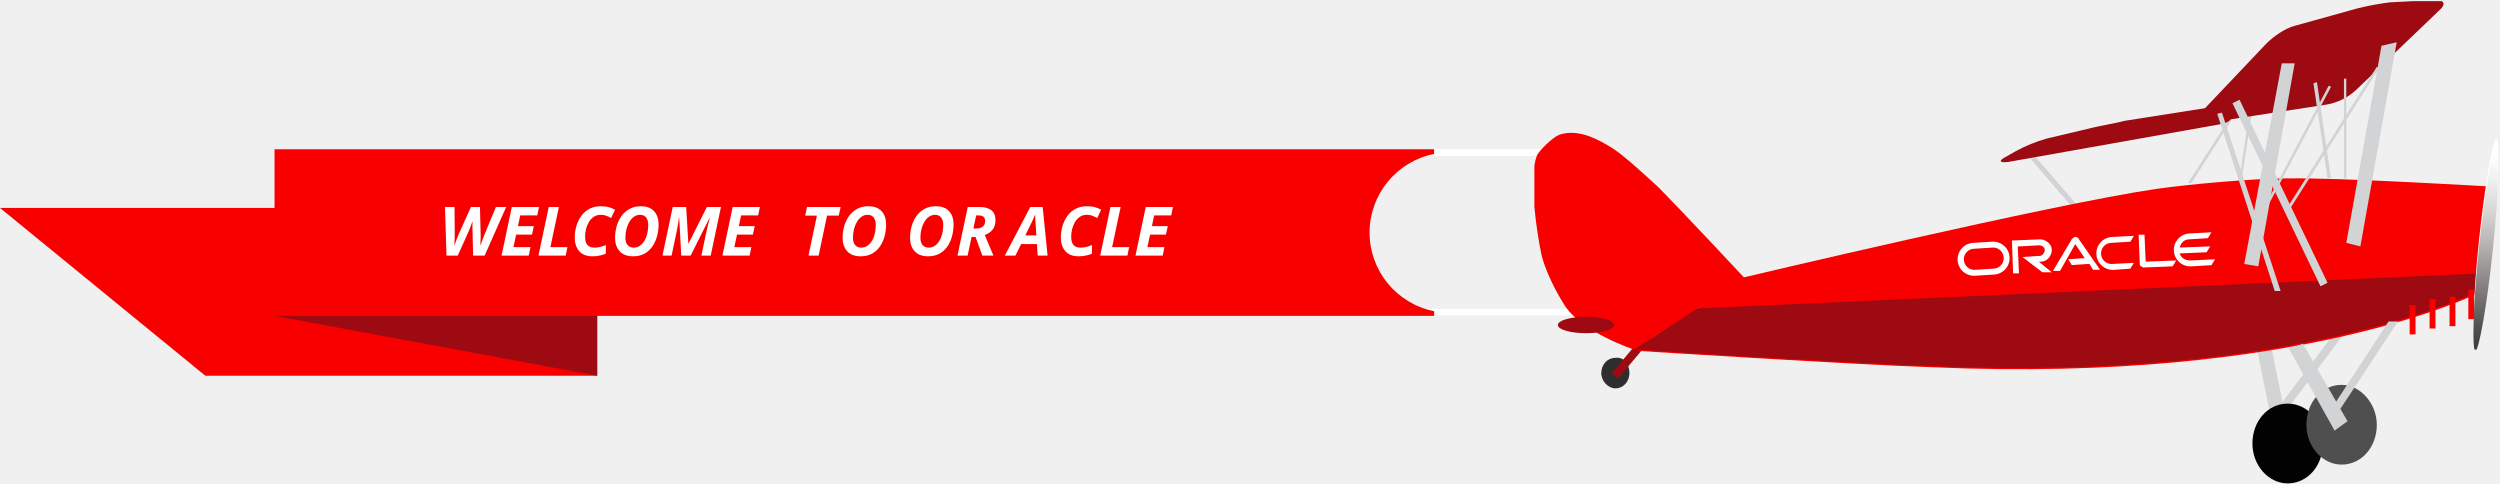
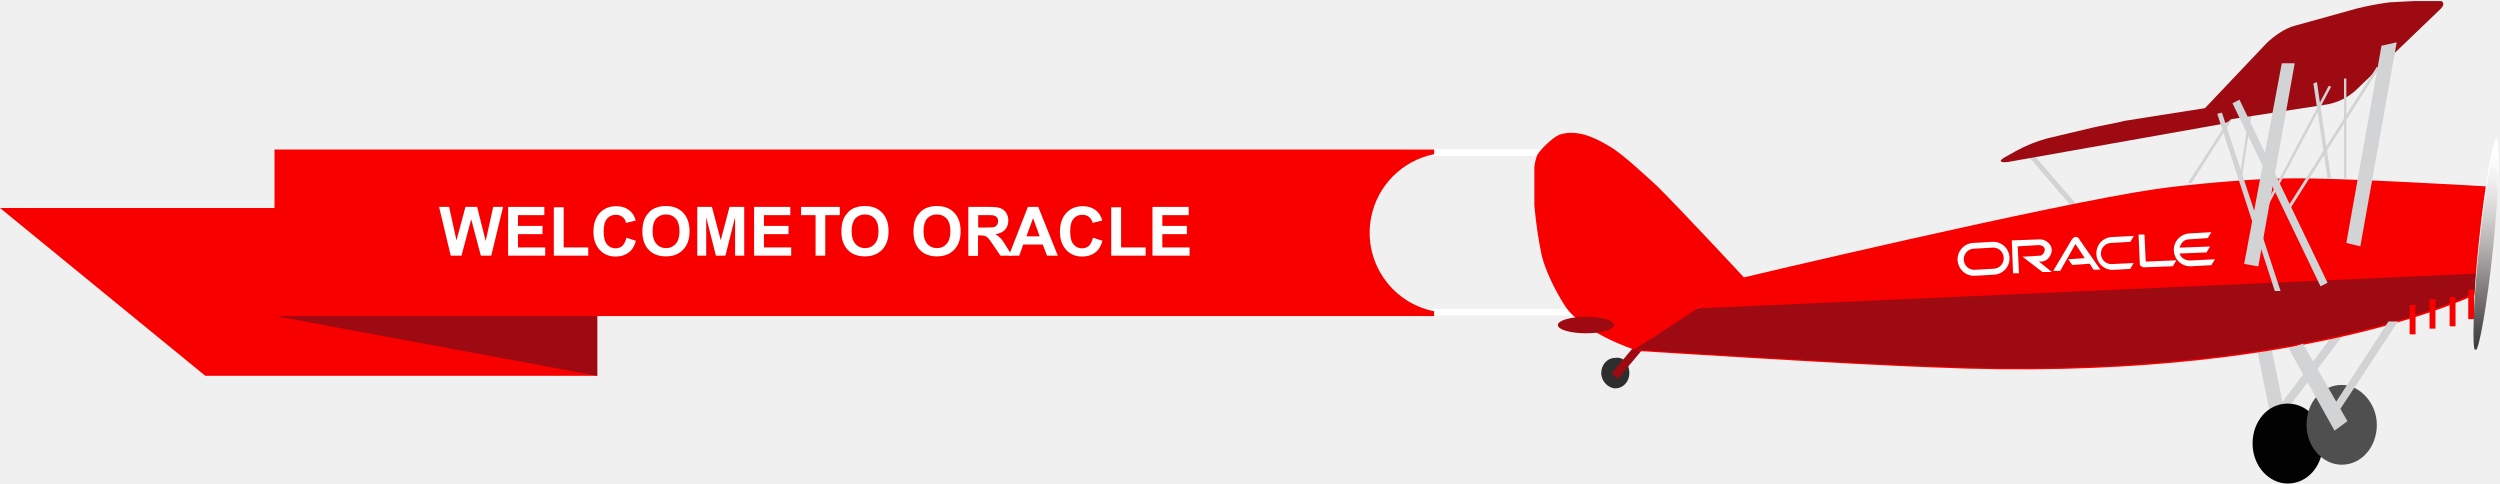
- <svg xmlns="http://www.w3.org/2000/svg" viewBox="0 0 1394.4 269.62">
-   <defs>
-     <style>.a,.b,.c{fill:none;}.b,.c{stroke:#fff;stroke-miterlimit:10;}.b{stroke-width:3.8px;}.c{stroke-width:3.64px;}.d{clip-path:url(#a);}.e{fill:#d1d3d4;}.f{fill:#2e2e2e;}.g{fill:#9e0a11;}.h{fill:#020202;}.i{fill:#f80000;}.j{fill:#4f4f50;}.k,.o{fill:#fff;}.l{clip-path:url(#af);}.m{clip-path:url(#ag);}.n{fill:url(#ah);}.o{isolation:isolate;font-size:38px;font-family:UniversLTStd-BoldObl, Univers LT Std;font-weight:700;font-style:oblique;}.p{letter-spacing:-0.15em;}.q{letter-spacing:-0.04em;}.r{letter-spacing:-0.02em;}</style>
-     <clipPath id="a">
-       <rect class="a" x="855.82" y="0.65" width="537.92" height="268.96" />
-     </clipPath>
-     <clipPath id="af">
-       <rect class="a" x="1379.35" y="80.49" width="13.74" height="114.52" />
-     </clipPath>
-     <clipPath id="ag">
-       <path class="a" d="M1390.47,138.73c-3.27,31.42-7.85,56.94-9.81,56.94s-1.31-26.18,2-57.59,7.85-56.93,9.82-56.93,1.31,25.52-2,57.58" />
-     </clipPath>
-     <linearGradient id="ah" x1="3149.93" y1="5752.28" x2="3166.25" y2="5752.28" gradientTransform="translate(-38890.33 22250.61) rotate(-90) scale(7)" gradientUnits="userSpaceOnUse">
-       <stop offset="0" stop-color="#302f2f" />
-       <stop offset="0.18" stop-color="#595555" />
-       <stop offset="0.37" stop-color="#878282" />
-       <stop offset="0.55" stop-color="#b3afaf" />
-       <stop offset="0.72" stop-color="#d7d4d4" />
-       <stop offset="0.88" stop-color="#f0efef" />
-       <stop offset="1" stop-color="#fff" />
-     </linearGradient>
-   </defs>
-   <line class="b" x1="783.18" y1="85.07" x2="886.58" y2="85.07" />
-   <line class="c" x1="791.69" y1="174.07" x2="886.58" y2="174.07" />
-   <g class="d">
-     <polygon class="e" points="1280.53 261.11 1272.68 263.07 1249.78 149.86 1257.63 147.9 1280.53 261.11" />
-   </g>
-   <g class="d">
-     <polygon class="e" points="1200.04 162.29 1132.64 84.42 1130.67 86.38 1196.12 162.29 1200.04 162.29" />
-   </g>
-   <g class="d">
-     <path class="f" d="M908.83,208.1c0,4.58-3.27,8.51-7.85,8.51-3.93,0-7.86-3.93-7.86-8.51s3.28-8.51,7.86-8.51c4.58-.65,7.85,3.28,7.85,8.51" />
-   </g>
-   <g class="d">
-     <polygon class="g" points="902.29 211.37 899.01 208.1 940.24 159.02 943.51 162.29 902.29 211.37" />
-   </g>
-   <g class="d">
-     <polygon class="e" points="1222.29 102.09 1251.09 56.93 1249.78 56.28 1220.33 102.09 1222.29 102.09" />
-   </g>
-   <g class="d">
-     <polygon class="e" points="1250.43 99.47 1256.97 56.28 1255.66 55.62 1249.12 99.47 1250.43 99.47" />
-   </g>
-   <g class="d">
-     <polygon class="e" points="1272.68 232.31 1269.41 229.04 1331.58 146.59 1336.16 147.9 1272.68 232.31" />
-   </g>
-   <g class="d">
-     <path class="h" d="M1295.58,247.37c0,12.43-8.5,22.25-19.63,22.25-10.47,0-19.63-9.82-19.63-22.25s8.51-22.25,19.63-22.25,19.63,9.81,19.63,22.25" />
-   </g>
-   <g class="d">
-     <path class="i" d="M1276,99.47c-18.32,0-55,3.27-73.29,5.89C1144.42,113.87,971,155.09,971,155.09l-58.24,40.58s123.68,7.85,164.91,9.16C1283.8,214,1383.27,163,1383.27,163l7.2-58.9c-.65,0-87.69-5.23-114.52-4.58" />
-   </g>
-   <g class="d">
-     <path class="g" d="M944.82,172.11,912.1,195s123.69,7.86,164.91,9.16c206.14,9.17,305.61-41.88,305.61-41.88l1.31-9.81Z" />
-   </g>
-   <g class="d">
-     <path class="j" d="M1325.69,236.89c0,12.44-8.51,22.25-19.64,22.25-10.47,0-19.63-9.81-19.63-22.25s8.51-22.24,19.63-22.24c10.48,0,19.64,10.47,19.64,22.24" />
-   </g>
-   <g class="d">
-     <polygon class="e" points="1332.23 179.31 1298.86 230.35 1302.13 232.97 1337.47 179.31 1332.23 179.31" />
-   </g>
-   <g class="d">
-     <path class="i" d="M973,155.09,911.45,195s-30.1-9.81-39.27-25.52c-4.58-7.2-10.47-19-12.43-27.48-2.62-12.44-7.2-42.54-2.62-55,1.31-3.28,9.16-10.47,12.44-11.78,11.12-3.93,22.9,3.27,29.44,7.2,7.2,4.58,19,15.7,25.53,21.59,12.43,12.43,48.42,51,48.42,51" />
-   </g>
-   <g class="d">
-     <path class="g" d="M1313.91,50.39a32.44,32.44,0,0,1-15.71,7.85l-68.06,10.47c-5.23.66-5.89-2-2.61-5.89l36.64-38.61c3.93-3.92,10.47-8.5,15.71-9.81l35.34-9.82a165.52,165.52,0,0,1,17.67-3.27L1358.41,0c5.23,0,5.89,2.62,2,5.89Z" />
-   </g>
-   <g class="d">
-     <path class="g" d="M1243.89,63.48c2,2.61-.66,5.23-5.89,5.89L1120.2,90.31c-5.23.65-5.89-.66-.65-3.27l4.58-2.62a83.27,83.27,0,0,1,17.67-7.2l24.87-5.89c5.23-1.31,13.74-2.62,18.32-3.93l45.81-7.19c5.89,0,11.12,1.3,13.09,3.27" />
-   </g>
-   <g class="d">
-     <polygon class="e" points="1277.26 116.48 1327 37.96 1325.69 37.3 1275.3 116.48 1277.26 116.48" />
-   </g>
-   <g class="d">
-     <polygon class="e" points="1265.48 113.87 1264.17 113.21 1298.86 47.77 1300.16 48.43 1265.48 113.87" />
-   </g>
-   <g class="d">
-     <polygon class="e" points="1316.53 137.43 1308.67 135.46 1328.3 25.52 1336.81 23.56 1316.53 137.43" />
-   </g>
-   <g class="d">
-     <polygon class="e" points="1298.2 157.71 1294.28 159.68 1245.19 57.59 1249.12 55.62 1298.2 157.71" />
-   </g>
-   <g class="d">
-     <polygon class="e" points="1259.59 148.55 1251.74 147.24 1272.68 35.34 1279.88 35.34 1259.59 148.55" />
-   </g>
-   <g class="d">
-     <polygon class="e" points="1309.33 234.93 1302.13 240.17 1276.61 194.36 1284.46 191.74 1309.33 234.93" />
-   </g>
-   <g class="d">
-     <polygon class="e" points="1272.03 162.29 1239.31 62.82 1236.69 63.48 1268.75 162.29 1272.03 162.29" />
-   </g>
-   <g class="d">
-     <path class="k" d="M1390.47,134.81c-3.27,31.41-7.85,56.93-9.81,56.93s-1.31-26.18,2-57.59,7.85-56.93,9.82-56.93,1.31,26.18-2,57.59" />
-   </g>
-   <g class="d">
-     <path class="g" d="M900.32,181.27c0,2.62-7.2,4.58-15.7,4.58s-15.71-2-15.71-4.58,7.2-4.58,15.71-4.58c9.16,0,15.7,2,15.7,4.58" />
-   </g>
-   <g class="d">
-     <rect class="i" x="1344.01" y="170.15" width="3.27" height="16.36" />
-   </g>
-   <g class="d">
-     <rect class="i" x="1355.14" y="166.87" width="3.27" height="16.36" />
-   </g>
-   <g class="d">
-     <rect class="i" x="1366.26" y="165.56" width="3.27" height="16.36" />
-   </g>
-   <g class="d">
-     <rect class="i" x="1376.73" y="161.64" width="3.27" height="16.36" />
-   </g>
-   <g class="d">
-     <rect class="e" x="1307.36" y="43.85" width="1.31" height="55.62" />
-   </g>
-   <g class="d">
-     <polygon class="e" points="1300.16 99.47 1292.31 45.81 1290.35 46.46 1298.2 99.47 1300.16 99.47" />
-   </g>
-   <g class="d">
-     <g class="l">
-       <g class="m">
-         <rect class="n" x="1378.69" y="80.49" width="15.71" height="115.18" />
+ <svg xmlns="http://www.w3.org/2000/svg" xmlns:xlink="http://www.w3.org/1999/xlink" version="1.1" id="Layer_1" x="0px" y="0px" viewBox="0 0 1394.4 269.6" style="enable-background:new 0 0 1394.4 269.6;" xml:space="preserve">
+   <style type="text/css">
+ 	.st0{fill:none;stroke:#FFFFFF;stroke-width:3.8;stroke-miterlimit:10;}
+ 	.st1{fill:none;stroke:#FFFFFF;stroke-width:3.64;stroke-miterlimit:10;}
+ 	.st2{clip-path:url(#SVGID_2_);}
+ 	.st3{fill:#D1D3D4;}
+ 	.st4{clip-path:url(#SVGID_4_);}
+ 	.st5{clip-path:url(#SVGID_6_);}
+ 	.st6{fill:#2E2E2E;}
+ 	.st7{clip-path:url(#SVGID_8_);}
+ 	.st8{fill:#9E0A11;}
+ 	.st9{clip-path:url(#SVGID_10_);}
+ 	.st10{clip-path:url(#SVGID_12_);}
+ 	.st11{clip-path:url(#SVGID_14_);}
+ 	.st12{clip-path:url(#SVGID_16_);}
+ 	.st13{fill:#020202;}
+ 	.st14{clip-path:url(#SVGID_18_);}
+ 	.st15{fill:#F80000;}
+ 	.st16{clip-path:url(#SVGID_20_);}
+ 	.st17{clip-path:url(#SVGID_22_);}
+ 	.st18{fill:#4F4F50;}
+ 	.st19{clip-path:url(#SVGID_24_);}
+ 	.st20{clip-path:url(#SVGID_26_);}
+ 	.st21{clip-path:url(#SVGID_28_);}
+ 	.st22{clip-path:url(#SVGID_30_);}
+ 	.st23{clip-path:url(#SVGID_32_);}
+ 	.st24{clip-path:url(#SVGID_34_);}
+ 	.st25{clip-path:url(#SVGID_36_);}
+ 	.st26{clip-path:url(#SVGID_38_);}
+ 	.st27{clip-path:url(#SVGID_40_);}
+ 	.st28{clip-path:url(#SVGID_42_);}
+ 	.st29{clip-path:url(#SVGID_44_);}
+ 	.st30{clip-path:url(#SVGID_46_);}
+ 	.st31{fill:#FFFFFF;}
+ 	.st32{clip-path:url(#SVGID_48_);}
+ 	.st33{clip-path:url(#SVGID_50_);}
+ 	.st34{clip-path:url(#SVGID_52_);}
+ 	.st35{clip-path:url(#SVGID_54_);}
+ 	.st36{clip-path:url(#SVGID_56_);}
+ 	.st37{clip-path:url(#SVGID_58_);}
+ 	.st38{clip-path:url(#SVGID_60_);}
+ 	.st39{clip-path:url(#SVGID_62_);}
+ 	.st40{clip-path:url(#SVGID_64_);}
+ 	.st41{clip-path:url(#SVGID_66_);}
+ 	.st42{fill:url(#SVGID_67_);}
+ 	.st43{enable-background:new    ;}
+ </style>
+   <line class="st0" x1="783.2" y1="85.1" x2="886.6" y2="85.1" />
+   <line class="st1" x1="791.7" y1="174.1" x2="886.6" y2="174.1" />
+   <g>
+     <defs>
+       <rect id="SVGID_1_" x="855.8" y="0.6" width="537.9" height="269" />
+     </defs>
+     <clipPath id="SVGID_2_">
+       <use xlink:href="#SVGID_1_" style="overflow:visible;" />
+     </clipPath>
+     <g class="st2">
+       <polygon class="st3" points="1280.5,261.1 1272.7,263.1 1249.8,149.9 1257.6,147.9   " />
+     </g>
+   </g>
+   <g>
+     <defs>
+       <rect id="SVGID_3_" x="855.8" y="0.6" width="537.9" height="269" />
+     </defs>
+     <clipPath id="SVGID_4_">
+       <use xlink:href="#SVGID_3_" style="overflow:visible;" />
+     </clipPath>
+     <g class="st4">
+       <polygon class="st3" points="1200,162.3 1132.6,84.4 1130.7,86.4 1196.1,162.3   " />
+     </g>
+   </g>
+   <g>
+     <defs>
+       <rect id="SVGID_5_" x="855.8" y="0.6" width="537.9" height="269" />
+     </defs>
+     <clipPath id="SVGID_6_">
+       <use xlink:href="#SVGID_5_" style="overflow:visible;" />
+     </clipPath>
+     <g class="st5">
+       <path class="st6" d="M908.8,208.1c0,4.6-3.3,8.5-7.8,8.5c-3.9,0-7.9-3.9-7.9-8.5s3.3-8.5,7.9-8.5    C905.6,198.9,908.8,202.9,908.8,208.1" />
+     </g>
+   </g>
+   <g>
+     <defs>
+       <rect id="SVGID_7_" x="855.8" y="0.6" width="537.9" height="269" />
+     </defs>
+     <clipPath id="SVGID_8_">
+       <use xlink:href="#SVGID_7_" style="overflow:visible;" />
+     </clipPath>
+     <g class="st7">
+       <polygon class="st8" points="902.3,211.4 899,208.1 940.2,159 943.5,162.3   " />
+     </g>
+   </g>
+   <g>
+     <defs>
+       <rect id="SVGID_9_" x="855.8" y="0.6" width="537.9" height="269" />
+     </defs>
+     <clipPath id="SVGID_10_">
+       <use xlink:href="#SVGID_9_" style="overflow:visible;" />
+     </clipPath>
+     <g class="st9">
+       <polygon class="st3" points="1222.3,102.1 1251.1,56.9 1249.8,56.3 1220.3,102.1   " />
+     </g>
+   </g>
+   <g>
+     <defs>
+       <rect id="SVGID_11_" x="855.8" y="0.6" width="537.9" height="269" />
+     </defs>
+     <clipPath id="SVGID_12_">
+       <use xlink:href="#SVGID_11_" style="overflow:visible;" />
+     </clipPath>
+     <g class="st10">
+       <polygon class="st3" points="1250.4,99.5 1257,56.3 1255.7,55.6 1249.1,99.5   " />
+     </g>
+   </g>
+   <g>
+     <defs>
+       <rect id="SVGID_13_" x="855.8" y="0.6" width="537.9" height="269" />
+     </defs>
+     <clipPath id="SVGID_14_">
+       <use xlink:href="#SVGID_13_" style="overflow:visible;" />
+     </clipPath>
+     <g class="st11">
+       <polygon class="st3" points="1272.7,232.3 1269.4,229 1331.6,146.6 1336.2,147.9   " />
+     </g>
+   </g>
+   <g>
+     <defs>
+       <rect id="SVGID_15_" x="855.8" y="0.6" width="537.9" height="269" />
+     </defs>
+     <clipPath id="SVGID_16_">
+       <use xlink:href="#SVGID_15_" style="overflow:visible;" />
+     </clipPath>
+     <g class="st12">
+       <path class="st13" d="M1295.6,247.4c0,12.4-8.5,22.3-19.6,22.3c-10.5,0-19.6-9.8-19.6-22.3s8.5-22.3,19.6-22.3    S1295.6,234.9,1295.6,247.4" />
+     </g>
+   </g>
+   <g>
+     <defs>
+       <rect id="SVGID_17_" x="855.8" y="0.6" width="537.9" height="269" />
+     </defs>
+     <clipPath id="SVGID_18_">
+       <use xlink:href="#SVGID_17_" style="overflow:visible;" />
+     </clipPath>
+     <g class="st14">
+       <path class="st15" d="M1276,99.5c-18.3,0-55,3.3-73.3,5.9c-58.3,8.5-231.7,49.7-231.7,49.7l-58.2,40.6c0,0,123.7,7.9,164.9,9.2    c206.1,9.2,305.6-41.8,305.6-41.8l7.2-58.9C1389.8,104.1,1302.8,98.9,1276,99.5" />
+     </g>
+   </g>
+   <g>
+     <defs>
+       <rect id="SVGID_19_" x="855.8" y="0.6" width="537.9" height="269" />
+     </defs>
+     <clipPath id="SVGID_20_">
+       <use xlink:href="#SVGID_19_" style="overflow:visible;" />
+     </clipPath>
+     <g class="st16">
+       <path class="st8" d="M944.8,172.1L912.1,195c0,0,123.7,7.9,164.9,9.2c206.1,9.2,305.6-41.9,305.6-41.9l1.3-9.8L944.8,172.1z" />
+     </g>
+   </g>
+   <g>
+     <defs>
+       <rect id="SVGID_21_" x="855.8" y="0.6" width="537.9" height="269" />
+     </defs>
+     <clipPath id="SVGID_22_">
+       <use xlink:href="#SVGID_21_" style="overflow:visible;" />
+     </clipPath>
+     <g class="st17">
+       <path class="st18" d="M1325.7,236.9c0,12.4-8.5,22.3-19.6,22.3c-10.5,0-19.6-9.8-19.6-22.3s8.5-22.2,19.6-22.2    C1316.5,214.7,1325.7,225.1,1325.7,236.9" />
+     </g>
+   </g>
+   <g>
+     <defs>
+       <rect id="SVGID_23_" x="855.8" y="0.6" width="537.9" height="269" />
+     </defs>
+     <clipPath id="SVGID_24_">
+       <use xlink:href="#SVGID_23_" style="overflow:visible;" />
+     </clipPath>
+     <g class="st19">
+       <polygon class="st3" points="1332.2,179.3 1298.9,230.4 1302.1,233 1337.5,179.3   " />
+     </g>
+   </g>
+   <g>
+     <defs>
+       <rect id="SVGID_25_" x="855.8" y="0.6" width="537.9" height="269" />
+     </defs>
+     <clipPath id="SVGID_26_">
+       <use xlink:href="#SVGID_25_" style="overflow:visible;" />
+     </clipPath>
+     <g class="st20">
+       <path class="st15" d="M973,155.1L911.5,195c0,0-30.1-9.8-39.3-25.5c-4.6-7.2-10.5-19-12.4-27.5c-2.6-12.4-7.2-42.5-2.6-55    c1.3-3.3,9.2-10.5,12.4-11.8c11.1-3.9,22.9,3.3,29.4,7.2c7.2,4.6,19,15.7,25.5,21.6C937,116.4,973,155,973,155.1" />
+     </g>
+   </g>
+   <g>
+     <defs>
+       <rect id="SVGID_27_" x="855.8" y="0.6" width="537.9" height="269" />
+     </defs>
+     <clipPath id="SVGID_28_">
+       <use xlink:href="#SVGID_27_" style="overflow:visible;" />
+     </clipPath>
+     <g class="st21">
+       <path class="st8" d="M1313.9,50.4c-4.4,4-9.9,6.7-15.7,7.8l-68.1,10.5c-5.2,0.7-5.9-2-2.6-5.9l36.6-38.6    c3.9-3.9,10.5-8.5,15.7-9.8l35.3-9.8c5.8-1.4,11.7-2.5,17.7-3.3l25.5-1.3c5.2,0,5.9,2.6,2,5.9L1313.9,50.4z" />
+     </g>
+   </g>
+   <g>
+     <defs>
+       <rect id="SVGID_29_" x="855.8" y="0.6" width="537.9" height="269" />
+     </defs>
+     <clipPath id="SVGID_30_">
+       <use xlink:href="#SVGID_29_" style="overflow:visible;" />
+     </clipPath>
+     <g class="st22">
+       <path class="st8" d="M1243.9,63.5c2,2.6-0.7,5.2-5.9,5.9l-117.8,20.9c-5.2,0.7-5.9-0.7-0.7-3.3l4.6-2.6c5.6-3.1,11.5-5.5,17.7-7.2    l24.9-5.9c5.2-1.3,13.7-2.6,18.3-3.9l45.8-7.2C1236.7,60.2,1241.9,61.5,1243.9,63.5" />
+     </g>
+   </g>
+   <g>
+     <defs>
+       <rect id="SVGID_31_" x="855.8" y="0.6" width="537.9" height="269" />
+     </defs>
+     <clipPath id="SVGID_32_">
+       <use xlink:href="#SVGID_31_" style="overflow:visible;" />
+     </clipPath>
+     <g class="st23">
+       <polygon class="st3" points="1277.3,116.5 1327,38 1325.7,37.3 1275.3,116.5   " />
+     </g>
+   </g>
+   <g>
+     <defs>
+       <rect id="SVGID_33_" x="855.8" y="0.6" width="537.9" height="269" />
+     </defs>
+     <clipPath id="SVGID_34_">
+       <use xlink:href="#SVGID_33_" style="overflow:visible;" />
+     </clipPath>
+     <g class="st24">
+       <polygon class="st3" points="1265.5,113.9 1264.2,113.2 1298.9,47.8 1300.2,48.4   " />
+     </g>
+   </g>
+   <g>
+     <defs>
+       <rect id="SVGID_35_" x="855.8" y="0.6" width="537.9" height="269" />
+     </defs>
+     <clipPath id="SVGID_36_">
+       <use xlink:href="#SVGID_35_" style="overflow:visible;" />
+     </clipPath>
+     <g class="st25">
+       <polygon class="st3" points="1316.5,137.4 1308.7,135.5 1328.3,25.5 1336.8,23.6   " />
+     </g>
+   </g>
+   <g>
+     <defs>
+       <rect id="SVGID_37_" x="855.8" y="0.6" width="537.9" height="269" />
+     </defs>
+     <clipPath id="SVGID_38_">
+       <use xlink:href="#SVGID_37_" style="overflow:visible;" />
+     </clipPath>
+     <g class="st26">
+       <polygon class="st3" points="1298.2,157.7 1294.3,159.7 1245.2,57.6 1249.1,55.6   " />
+     </g>
+   </g>
+   <g>
+     <defs>
+       <rect id="SVGID_39_" x="855.8" y="0.6" width="537.9" height="269" />
+     </defs>
+     <clipPath id="SVGID_40_">
+       <use xlink:href="#SVGID_39_" style="overflow:visible;" />
+     </clipPath>
+     <g class="st27">
+       <polygon class="st3" points="1259.6,148.6 1251.7,147.2 1272.7,35.3 1279.9,35.3   " />
+     </g>
+   </g>
+   <g>
+     <defs>
+       <rect id="SVGID_41_" x="855.8" y="0.6" width="537.9" height="269" />
+     </defs>
+     <clipPath id="SVGID_42_">
+       <use xlink:href="#SVGID_41_" style="overflow:visible;" />
+     </clipPath>
+     <g class="st28">
+       <polygon class="st3" points="1309.3,234.9 1302.1,240.2 1276.6,194.4 1284.5,191.7   " />
+     </g>
+   </g>
+   <g>
+     <defs>
+       <rect id="SVGID_43_" x="855.8" y="0.6" width="537.9" height="269" />
+     </defs>
+     <clipPath id="SVGID_44_">
+       <use xlink:href="#SVGID_43_" style="overflow:visible;" />
+     </clipPath>
+     <g class="st29">
+       <polygon class="st3" points="1272,162.3 1239.3,62.8 1236.7,63.5 1268.8,162.3   " />
+     </g>
+   </g>
+   <g>
+     <defs>
+       <rect id="SVGID_45_" x="855.8" y="0.6" width="537.9" height="269" />
+     </defs>
+     <clipPath id="SVGID_46_">
+       <use xlink:href="#SVGID_45_" style="overflow:visible;" />
+     </clipPath>
+     <g class="st30">
+       <path class="st31" d="M1390.5,134.8c-3.3,31.4-7.8,56.9-9.8,56.9s-1.3-26.2,2-57.6s7.8-56.9,9.8-56.9S1393.8,103.4,1390.5,134.8" />
+     </g>
+   </g>
+   <g>
+     <defs>
+       <rect id="SVGID_47_" x="855.8" y="0.6" width="537.9" height="269" />
+     </defs>
+     <clipPath id="SVGID_48_">
+       <use xlink:href="#SVGID_47_" style="overflow:visible;" />
+     </clipPath>
+     <g class="st32">
+       <path class="st8" d="M900.3,181.3c0,2.6-7.2,4.6-15.7,4.6s-15.7-2-15.7-4.6s7.2-4.6,15.7-4.6C893.8,176.7,900.3,178.7,900.3,181.3    " />
+     </g>
+   </g>
+   <g>
+     <defs>
+       <rect id="SVGID_49_" x="855.8" y="0.6" width="537.9" height="269" />
+     </defs>
+     <clipPath id="SVGID_50_">
+       <use xlink:href="#SVGID_49_" style="overflow:visible;" />
+     </clipPath>
+     <g class="st33">
+       <rect x="1344" y="170.1" class="st15" width="3.3" height="16.4" />
+     </g>
+   </g>
+   <g>
+     <defs>
+       <rect id="SVGID_51_" x="855.8" y="0.6" width="537.9" height="269" />
+     </defs>
+     <clipPath id="SVGID_52_">
+       <use xlink:href="#SVGID_51_" style="overflow:visible;" />
+     </clipPath>
+     <g class="st34">
+       <rect x="1355.1" y="166.9" class="st15" width="3.3" height="16.4" />
+     </g>
+   </g>
+   <g>
+     <defs>
+       <rect id="SVGID_53_" x="855.8" y="0.6" width="537.9" height="269" />
+     </defs>
+     <clipPath id="SVGID_54_">
+       <use xlink:href="#SVGID_53_" style="overflow:visible;" />
+     </clipPath>
+     <g class="st35">
+       <rect x="1366.3" y="165.6" class="st15" width="3.3" height="16.4" />
+     </g>
+   </g>
+   <g>
+     <defs>
+       <rect id="SVGID_55_" x="855.8" y="0.6" width="537.9" height="269" />
+     </defs>
+     <clipPath id="SVGID_56_">
+       <use xlink:href="#SVGID_55_" style="overflow:visible;" />
+     </clipPath>
+     <g class="st36">
+       <rect x="1376.7" y="161.6" class="st15" width="3.3" height="16.4" />
+     </g>
+   </g>
+   <g>
+     <defs>
+       <rect id="SVGID_57_" x="855.8" y="0.6" width="537.9" height="269" />
+     </defs>
+     <clipPath id="SVGID_58_">
+       <use xlink:href="#SVGID_57_" style="overflow:visible;" />
+     </clipPath>
+     <g class="st37">
+       <rect x="1307.4" y="43.8" class="st3" width="1.3" height="55.6" />
+     </g>
+   </g>
+   <g>
+     <defs>
+       <rect id="SVGID_59_" x="855.8" y="0.6" width="537.9" height="269" />
+     </defs>
+     <clipPath id="SVGID_60_">
+       <use xlink:href="#SVGID_59_" style="overflow:visible;" />
+     </clipPath>
+     <g class="st38">
+       <polygon class="st3" points="1300.2,99.5 1292.3,45.8 1290.3,46.5 1298.2,99.5   " />
+     </g>
+   </g>
+   <g>
+     <defs>
+       <rect id="SVGID_61_" x="855.8" y="0.6" width="537.9" height="269" />
+     </defs>
+     <clipPath id="SVGID_62_">
+       <use xlink:href="#SVGID_61_" style="overflow:visible;" />
+     </clipPath>
+     <g class="st39">
+       <g>
+         <defs>
+           <rect id="SVGID_63_" x="1379.3" y="80.5" width="13.7" height="114.5" />
+         </defs>
+         <clipPath id="SVGID_64_">
+           <use xlink:href="#SVGID_63_" style="overflow:visible;" />
+         </clipPath>
+         <g class="st40">
+           <g>
+             <defs>
+               <path id="SVGID_65_" d="M1390.5,138.7c-3.3,31.4-7.8,56.9-9.8,56.9s-1.3-26.2,2-57.6s7.8-56.9,9.8-56.9        S1393.8,106.7,1390.5,138.7" />
+             </defs>
+             <clipPath id="SVGID_66_">
+               <use xlink:href="#SVGID_65_" style="overflow:visible;" />
+             </clipPath>
+             <g class="st41">
+               <linearGradient id="SVGID_67_" gradientUnits="userSpaceOnUse" x1="3426.644" y1="-5268.839" x2="3442.964" y2="-5268.839" gradientTransform="matrix(4.286264e-16 -7 -7 -4.286264e-16 -35495.328 24187.609)">
+                 <stop offset="0" style="stop-color:#302F2F" />
+                 <stop offset="0.18" style="stop-color:#595555" />
+                 <stop offset="0.37" style="stop-color:#878282" />
+                 <stop offset="0.55" style="stop-color:#B3AFAF" />
+                 <stop offset="0.72" style="stop-color:#D7D4D4" />
+                 <stop offset="0.88" style="stop-color:#F0EFEF" />
+                 <stop offset="1" style="stop-color:#FFFFFF" />
+               </linearGradient>
+               <rect x="1378.7" y="80.5" class="st42" width="15.7" height="115.2" />
+             </g>
+           </g>
+         </g>
      </g>
    </g>
  </g>
-   <path class="k" d="M1153.58,144.62l9.16-.65-5.24-7.85-8.5,15h-3.93l10.47-17.67c.66-.66,1.31-1.31,2-1.31s2,.65,2,1.31l11.78,17h-3.93l-2-3.27-9.82.66Zm43.19,1.31-.66-15.05h-3.27l.66,16.36c0,.66,0,.66.65,1.31.66,0,.66.65,1.31.65l16.36-.65,2-3.27Zm-58.24,0c3.27,0,5.89-3.27,5.89-6.54s-3.28-5.89-6.55-5.89l-15.7.65.65,18.33h3.27l-.65-15,11.78-.66c2,0,3.27,1.31,3.27,2.62s-1.31,3.27-2.62,3.27l-9.81.65,11.12,8.51h5.24l-7.2-5.89Zm-36.65,7.86a9.19,9.19,0,1,1-1.31-18.33l10.47-.65a9.18,9.18,0,1,1,1.31,18.32Zm9.82-3.93a5.89,5.89,0,0,0,0-11.78l-10.47.65a5.89,5.89,0,0,0,0,11.78Zm67.4.65a9.18,9.18,0,1,1-1.31-18.32l12.43-.65-2,3.27-10.47.65a5.89,5.89,0,1,0,0,11.78l12.43-.65-2,3.27Zm42.54-5.23c-2.62,0-5.24-1.31-5.89-3.93l15-.65,2-3.27-17,.65c.65-2.62,2.61-4.58,5.23-4.58l10.47-.66,2-3.27-12.44.66a9.18,9.18,0,1,0,1.31,18.32l11.13-.65,2-3.28Z" />
-   <polygon class="i" points="333.09 115.98 0 115.98 114.52 209.56 333.09 209.56 333.09 115.98" />
-   <polygon class="g" points="153.13 176.18 333.09 209.56 333.09 174.22 153.13 176.18" />
-   <path class="i" d="M799.89,173.56a44.7,44.7,0,0,1,0-87.69V83.26H153.13v92.92H799.89Z" />
-   <text class="o" transform="translate(244.78 142.58)">WELCOME<tspan class="p" x="196.34" y="0"> </tspan>
-     <tspan class="q" x="201.21" y="0">T</tspan>
-     <tspan x="222.91" y="0">O OR</tspan>
-     <tspan class="r" x="317.94" y="0">A</tspan>
-     <tspan x="344.62" y="0">CLE</tspan>
-   </text>
+   <path class="st31" d="M1153.6,144.6l9.2-0.6l-5.2-7.9l-8.5,15h-3.9l10.5-17.7c0.7-0.7,1.3-1.3,2-1.3s2,0.6,2,1.3l11.8,17h-3.9  l-2-3.3l-9.8,0.7L1153.6,144.6z M1196.8,145.9l-0.7-15.1h-3.3l0.7,16.4c0,0.7,0,0.7,0.7,1.3c0.7,0,0.7,0.6,1.3,0.6l16.4-0.6l2-3.3  L1196.8,145.9z M1138.5,145.9c3.3,0,5.9-3.3,5.9-6.5s-3.3-5.9-6.6-5.9l-15.7,0.6l0.7,18.3h3.3l-0.7-15l11.8-0.7c2,0,3.3,1.3,3.3,2.6  s-1.3,3.3-2.6,3.3l-9.8,0.6l11.1,8.5h5.2l-7.2-5.9L1138.5,145.9z M1101.9,153.8c-5.1,0.5-9.5-3.3-10-8.3c-0.5-5.1,3.3-9.5,8.3-10  c0.1,0,0.2,0,0.3,0l10.5-0.6c5.1-0.4,9.5,3.4,9.8,8.5c0.4,5.1-3.4,9.5-8.5,9.8L1101.9,153.8z M1111.7,149.9c3.3,0,5.9-2.6,5.9-5.9  c0-3.3-2.6-5.9-5.9-5.9l-10.5,0.6c-3.3,0-5.9,2.6-5.9,5.9c0,3.3,2.6,5.9,5.9,5.9L1111.7,149.9z M1179.1,150.5  c-5.1,0.4-9.5-3.4-9.8-8.5c-0.4-5.1,3.4-9.5,8.5-9.8l12.4-0.6l-2,3.3l-10.5,0.6c-3.3,0-5.9,2.6-5.9,5.9c0,3.3,2.6,5.9,5.9,5.9  c0,0,0,0,0,0l12.4-0.6l-2,3.3L1179.1,150.5z M1221.6,145.3c-2.6,0-5.2-1.3-5.9-3.9l15-0.6l2-3.3l-17,0.6c0.7-2.6,2.6-4.6,5.2-4.6  l10.5-0.7l2-3.3l-12.4,0.7c-5.1,0.4-8.9,4.8-8.5,9.8c0.4,5.1,4.8,8.9,9.8,8.5l11.1-0.6l2-3.3L1221.6,145.3z" />
+   <polygon class="st15" points="333.1,116 0,116 114.5,209.6 333.1,209.6 " />
+   <polygon class="st8" points="153.1,176.2 333.1,209.6 333.1,174.2 " />
+   <path class="st15" d="M799.9,173.6c-24.2-4.8-39.9-28.3-35.1-52.5c3.5-17.7,17.4-31.6,35.1-35.1v-2.6H153.1v92.9h646.8V173.6z" />
+   <g class="st43">
+     <path class="st31" d="M251.4,142.6l-6.5-27.2h5.6l4.1,18.7l5-18.7h6.5l4.8,19l4.2-19h5.5l-6.6,27.2h-5.8l-5.4-20.3l-5.4,20.3H251.4   z" />
+     <path class="st31" d="M283.4,142.6v-27.2h20.2v4.6h-14.7v6h13.7v4.6h-13.7v7.4h15.2v4.6H283.4z" />
+     <path class="st31" d="M308.9,142.6v-27h5.5V138h13.7v4.6H308.9z" />
+     <path class="st31" d="M349.4,132.6l5.3,1.7c-0.8,3-2.2,5.2-4.1,6.6c-1.9,1.4-4.3,2.2-7.2,2.2c-3.6,0-6.6-1.2-8.9-3.7   c-2.3-2.5-3.5-5.8-3.5-10.1c0-4.5,1.2-8,3.5-10.5c2.3-2.5,5.4-3.8,9.2-3.8c3.3,0,6,1,8.1,3c1.2,1.2,2.2,2.8,2.8,5l-5.4,1.3   c-0.3-1.4-1-2.5-2-3.3s-2.3-1.2-3.7-1.2c-2,0-3.7,0.7-4.9,2.2c-1.3,1.4-1.9,3.8-1.9,7c0,3.4,0.6,5.9,1.9,7.3   c1.2,1.5,2.8,2.2,4.8,2.2c1.5,0,2.7-0.5,3.8-1.4C348.2,136,348.9,134.6,349.4,132.6z" />
+     <path class="st31" d="M358.3,129.1c0-2.8,0.4-5.1,1.2-7c0.6-1.4,1.5-2.6,2.5-3.7c1.1-1.1,2.2-1.9,3.5-2.4c1.7-0.7,3.6-1.1,5.9-1.1   c4,0,7.2,1.2,9.6,3.7c2.4,2.5,3.6,5.9,3.6,10.4c0,4.4-1.2,7.8-3.6,10.3c-2.4,2.5-5.6,3.7-9.6,3.7c-4,0-7.3-1.2-9.6-3.7   C359.5,136.9,358.3,133.5,358.3,129.1z M364,129c0,3.1,0.7,5.4,2.1,7c1.4,1.6,3.2,2.4,5.4,2.4s4-0.8,5.4-2.4   c1.4-1.6,2.1-3.9,2.1-7.1c0-3.1-0.7-5.4-2.1-7c-1.4-1.5-3.2-2.3-5.4-2.3s-4.1,0.8-5.5,2.3C364.6,123.5,364,125.8,364,129z" />
+     <path class="st31" d="M388.9,142.6v-27.2h8.2l4.9,18.6l4.9-18.6h8.2v27.2h-5.1v-21.4l-5.4,21.4h-5.3l-5.4-21.4v21.4H388.9z" />
+     <path class="st31" d="M420.6,142.6v-27.2h20.2v4.6h-14.7v6h13.7v4.6h-13.7v7.4h15.2v4.6H420.6z" />
+   </g>
+   <g class="st43">
+     <path class="st31" d="M454.9,142.6V120h-8.1v-4.6h21.6v4.6h-8.1v22.6H454.9z" />
+   </g>
+   <g class="st43">
+     <path class="st31" d="M469.3,129.1c0-2.8,0.4-5.1,1.2-7c0.6-1.4,1.5-2.6,2.5-3.7c1.1-1.1,2.2-1.9,3.5-2.4c1.7-0.7,3.6-1.1,5.9-1.1   c4,0,7.2,1.2,9.6,3.7c2.4,2.5,3.6,5.9,3.6,10.4c0,4.4-1.2,7.8-3.6,10.3c-2.4,2.5-5.6,3.7-9.6,3.7c-4,0-7.3-1.2-9.6-3.7   C470.5,136.9,469.3,133.5,469.3,129.1z M475,129c0,3.1,0.7,5.4,2.1,7c1.4,1.6,3.2,2.4,5.4,2.4s4-0.8,5.4-2.4   c1.4-1.6,2.1-3.9,2.1-7.1c0-3.1-0.7-5.4-2.1-7c-1.4-1.5-3.2-2.3-5.4-2.3s-4.1,0.8-5.5,2.3C475.7,123.5,475,125.8,475,129z" />
+     <path class="st31" d="M509.5,129.1c0-2.8,0.4-5.1,1.2-7c0.6-1.4,1.5-2.6,2.5-3.7c1.1-1.1,2.2-1.9,3.5-2.4c1.7-0.7,3.6-1.1,5.9-1.1   c4,0,7.2,1.2,9.6,3.7c2.4,2.5,3.6,5.9,3.6,10.4c0,4.4-1.2,7.8-3.6,10.3c-2.4,2.5-5.6,3.7-9.6,3.7c-4,0-7.3-1.2-9.6-3.7   C510.6,136.9,509.5,133.5,509.5,129.1z M515.1,129c0,3.1,0.7,5.4,2.1,7c1.4,1.6,3.2,2.4,5.4,2.4s4-0.8,5.4-2.4   c1.4-1.6,2.1-3.9,2.1-7.1c0-3.1-0.7-5.4-2.1-7c-1.4-1.5-3.2-2.3-5.4-2.3s-4.1,0.8-5.5,2.3C515.8,123.5,515.1,125.8,515.1,129z" />
+     <path class="st31" d="M540.1,142.6v-27.2h11.6c2.9,0,5,0.2,6.3,0.7c1.3,0.5,2.4,1.4,3.2,2.6c0.8,1.3,1.2,2.7,1.2,4.3   c0,2-0.6,3.7-1.8,5.1c-1.2,1.3-3,2.2-5.4,2.5c1.2,0.7,2.2,1.5,2.9,2.3c0.8,0.8,1.8,2.3,3.1,4.4l3.3,5.3H558l-4-5.9   c-1.4-2.1-2.4-3.4-2.9-4c-0.5-0.5-1.1-0.9-1.7-1.1c-0.6-0.2-1.5-0.3-2.8-0.3h-1.1v11.4H540.1z M545.6,126.9h4.1   c2.6,0,4.3-0.1,4.9-0.3c0.7-0.2,1.2-0.6,1.5-1.2c0.4-0.5,0.6-1.2,0.6-2c0-0.9-0.2-1.7-0.7-2.2c-0.5-0.6-1.2-0.9-2.1-1.1   c-0.4-0.1-1.8-0.1-4-0.1h-4.3V126.9z" />
+   </g>
+   <g class="st43">
+     <path class="st31" d="M590,142.6h-6l-2.4-6.2h-10.9l-2.2,6.2h-5.8l10.6-27.2h5.8L590,142.6z M579.9,131.8l-3.7-10.1l-3.7,10.1   H579.9z" />
+   </g>
+   <g class="st43">
+     <path class="st31" d="M609.6,132.6l5.3,1.7c-0.8,3-2.2,5.2-4.1,6.6c-1.9,1.4-4.3,2.2-7.2,2.2c-3.6,0-6.6-1.2-8.9-3.7   c-2.3-2.5-3.5-5.8-3.5-10.1c0-4.5,1.2-8,3.5-10.5c2.3-2.5,5.4-3.8,9.2-3.8c3.3,0,6,1,8.1,3c1.2,1.2,2.2,2.8,2.8,5l-5.4,1.3   c-0.3-1.4-1-2.5-2-3.3s-2.3-1.2-3.7-1.2c-2,0-3.7,0.7-4.9,2.2c-1.3,1.4-1.9,3.8-1.9,7c0,3.4,0.6,5.9,1.9,7.3   c1.2,1.5,2.8,2.2,4.8,2.2c1.5,0,2.7-0.5,3.8-1.4C608.4,136,609.1,134.6,609.6,132.6z" />
+     <path class="st31" d="M619.8,142.6v-27h5.5V138h13.7v4.6H619.8z" />
+     <path class="st31" d="M642.8,142.6v-27.2H663v4.6h-14.7v6H662v4.6h-13.7v7.4h15.2v4.6H642.8z" />
+   </g>
</svg>
